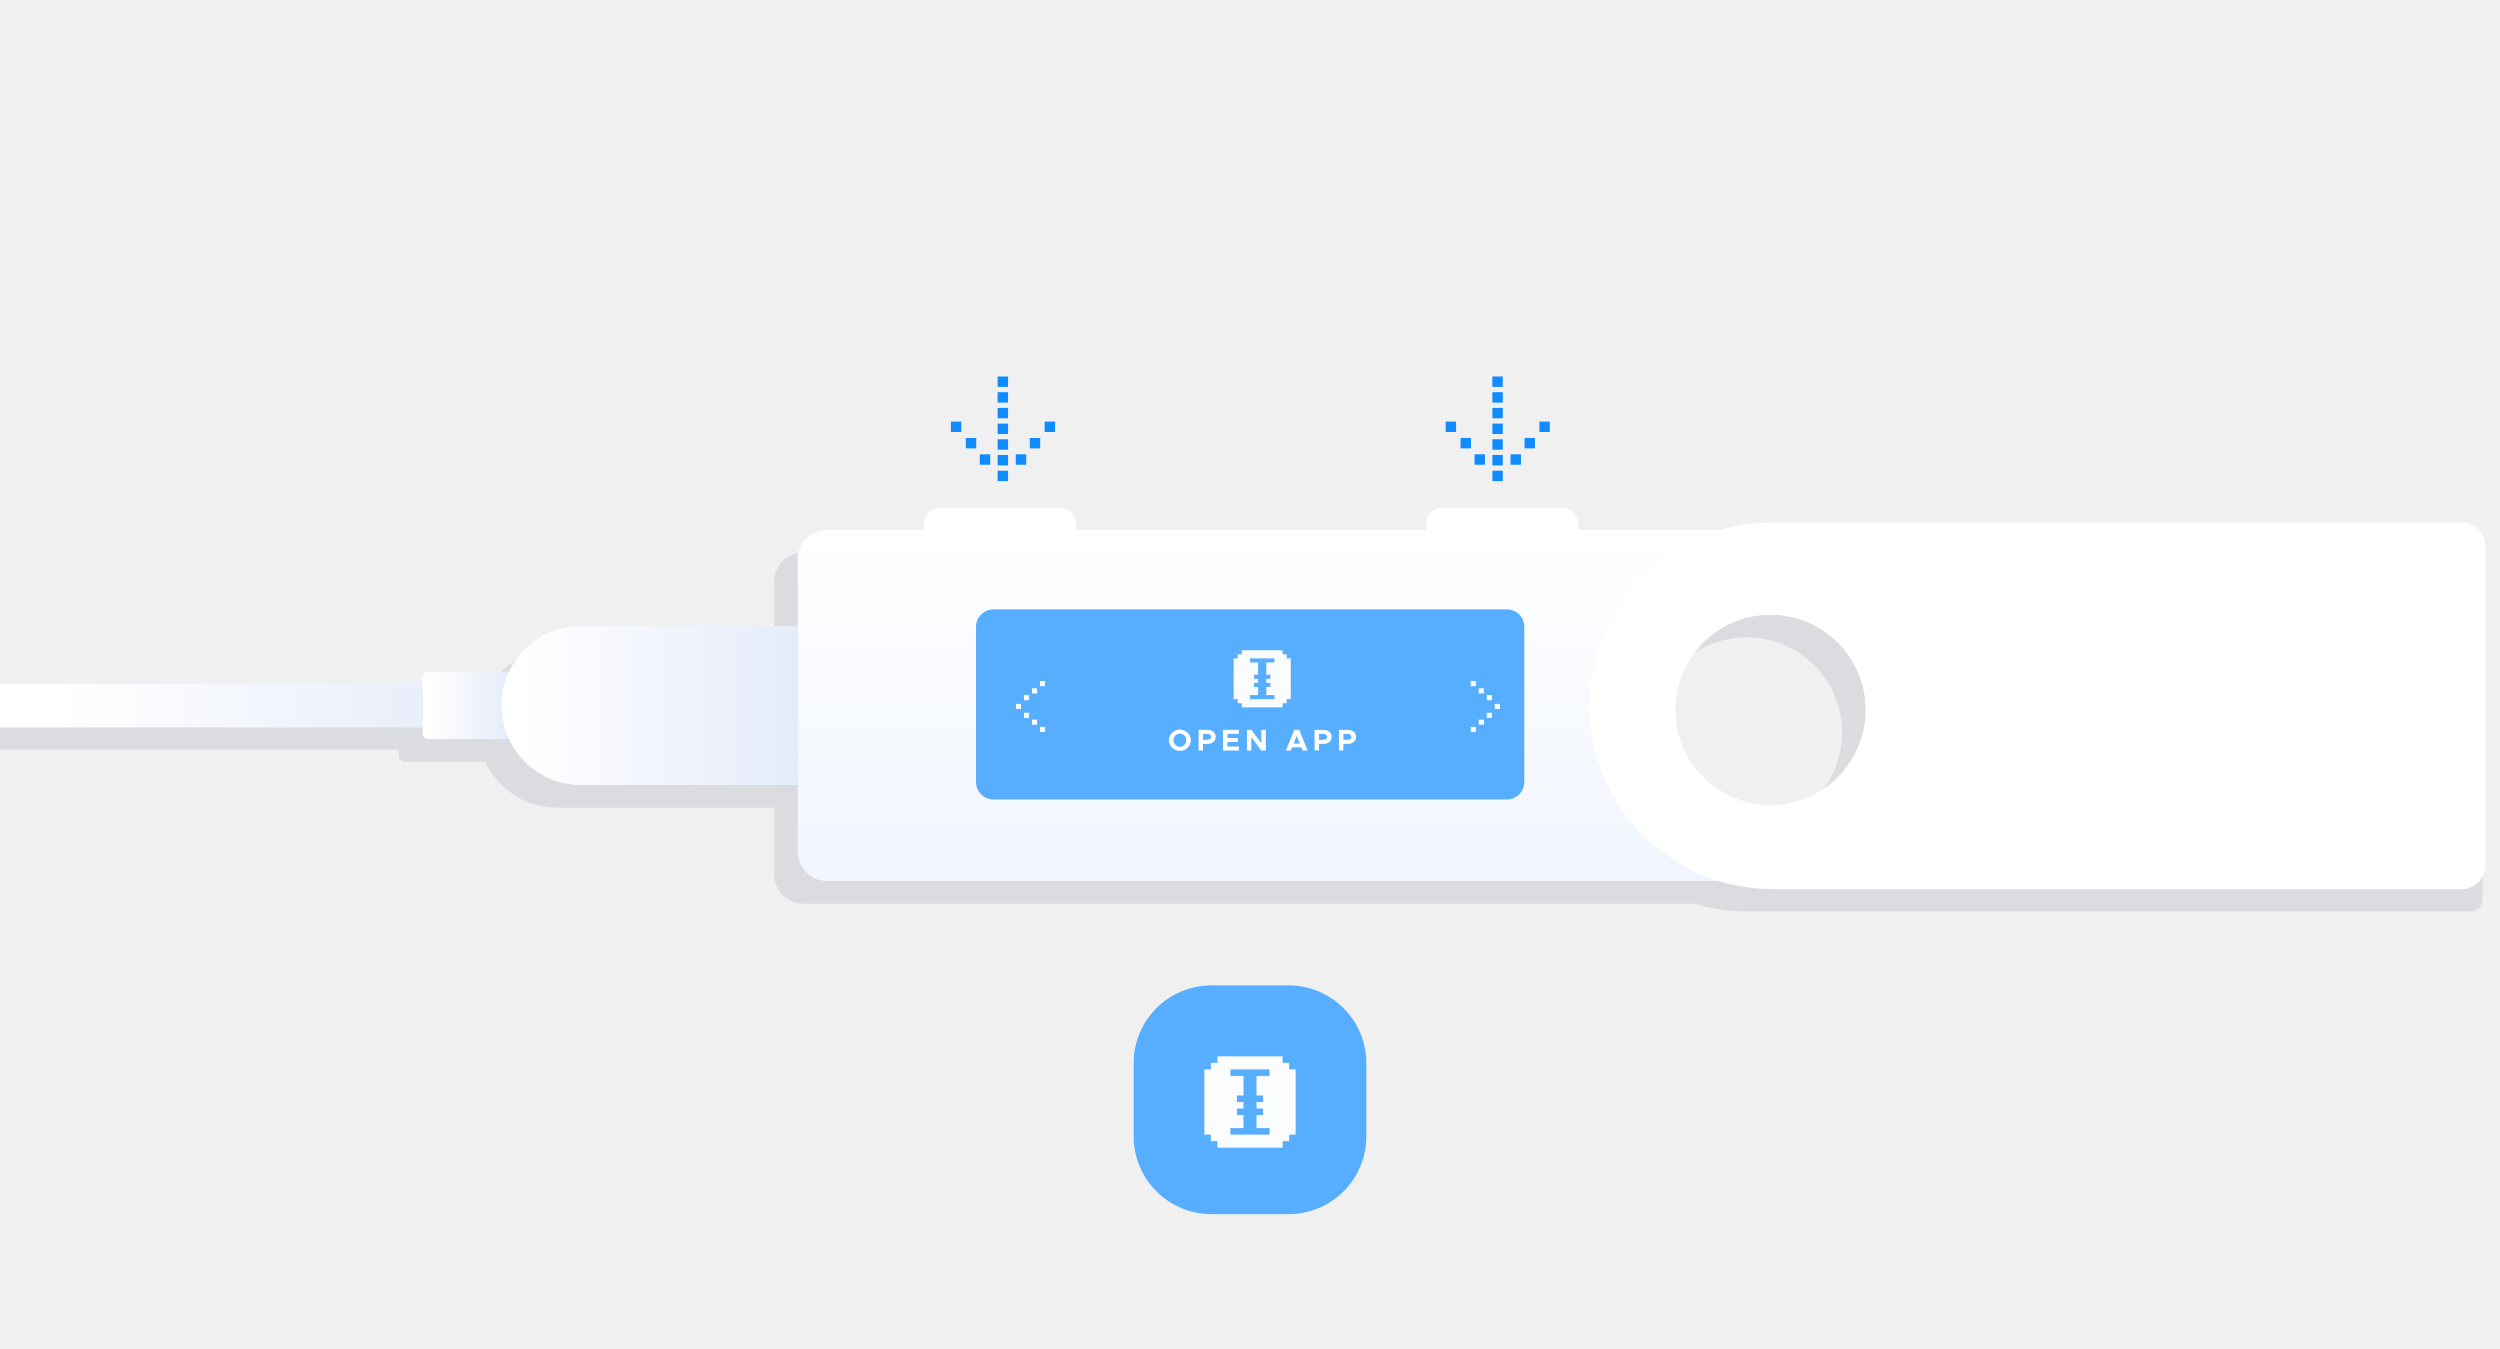
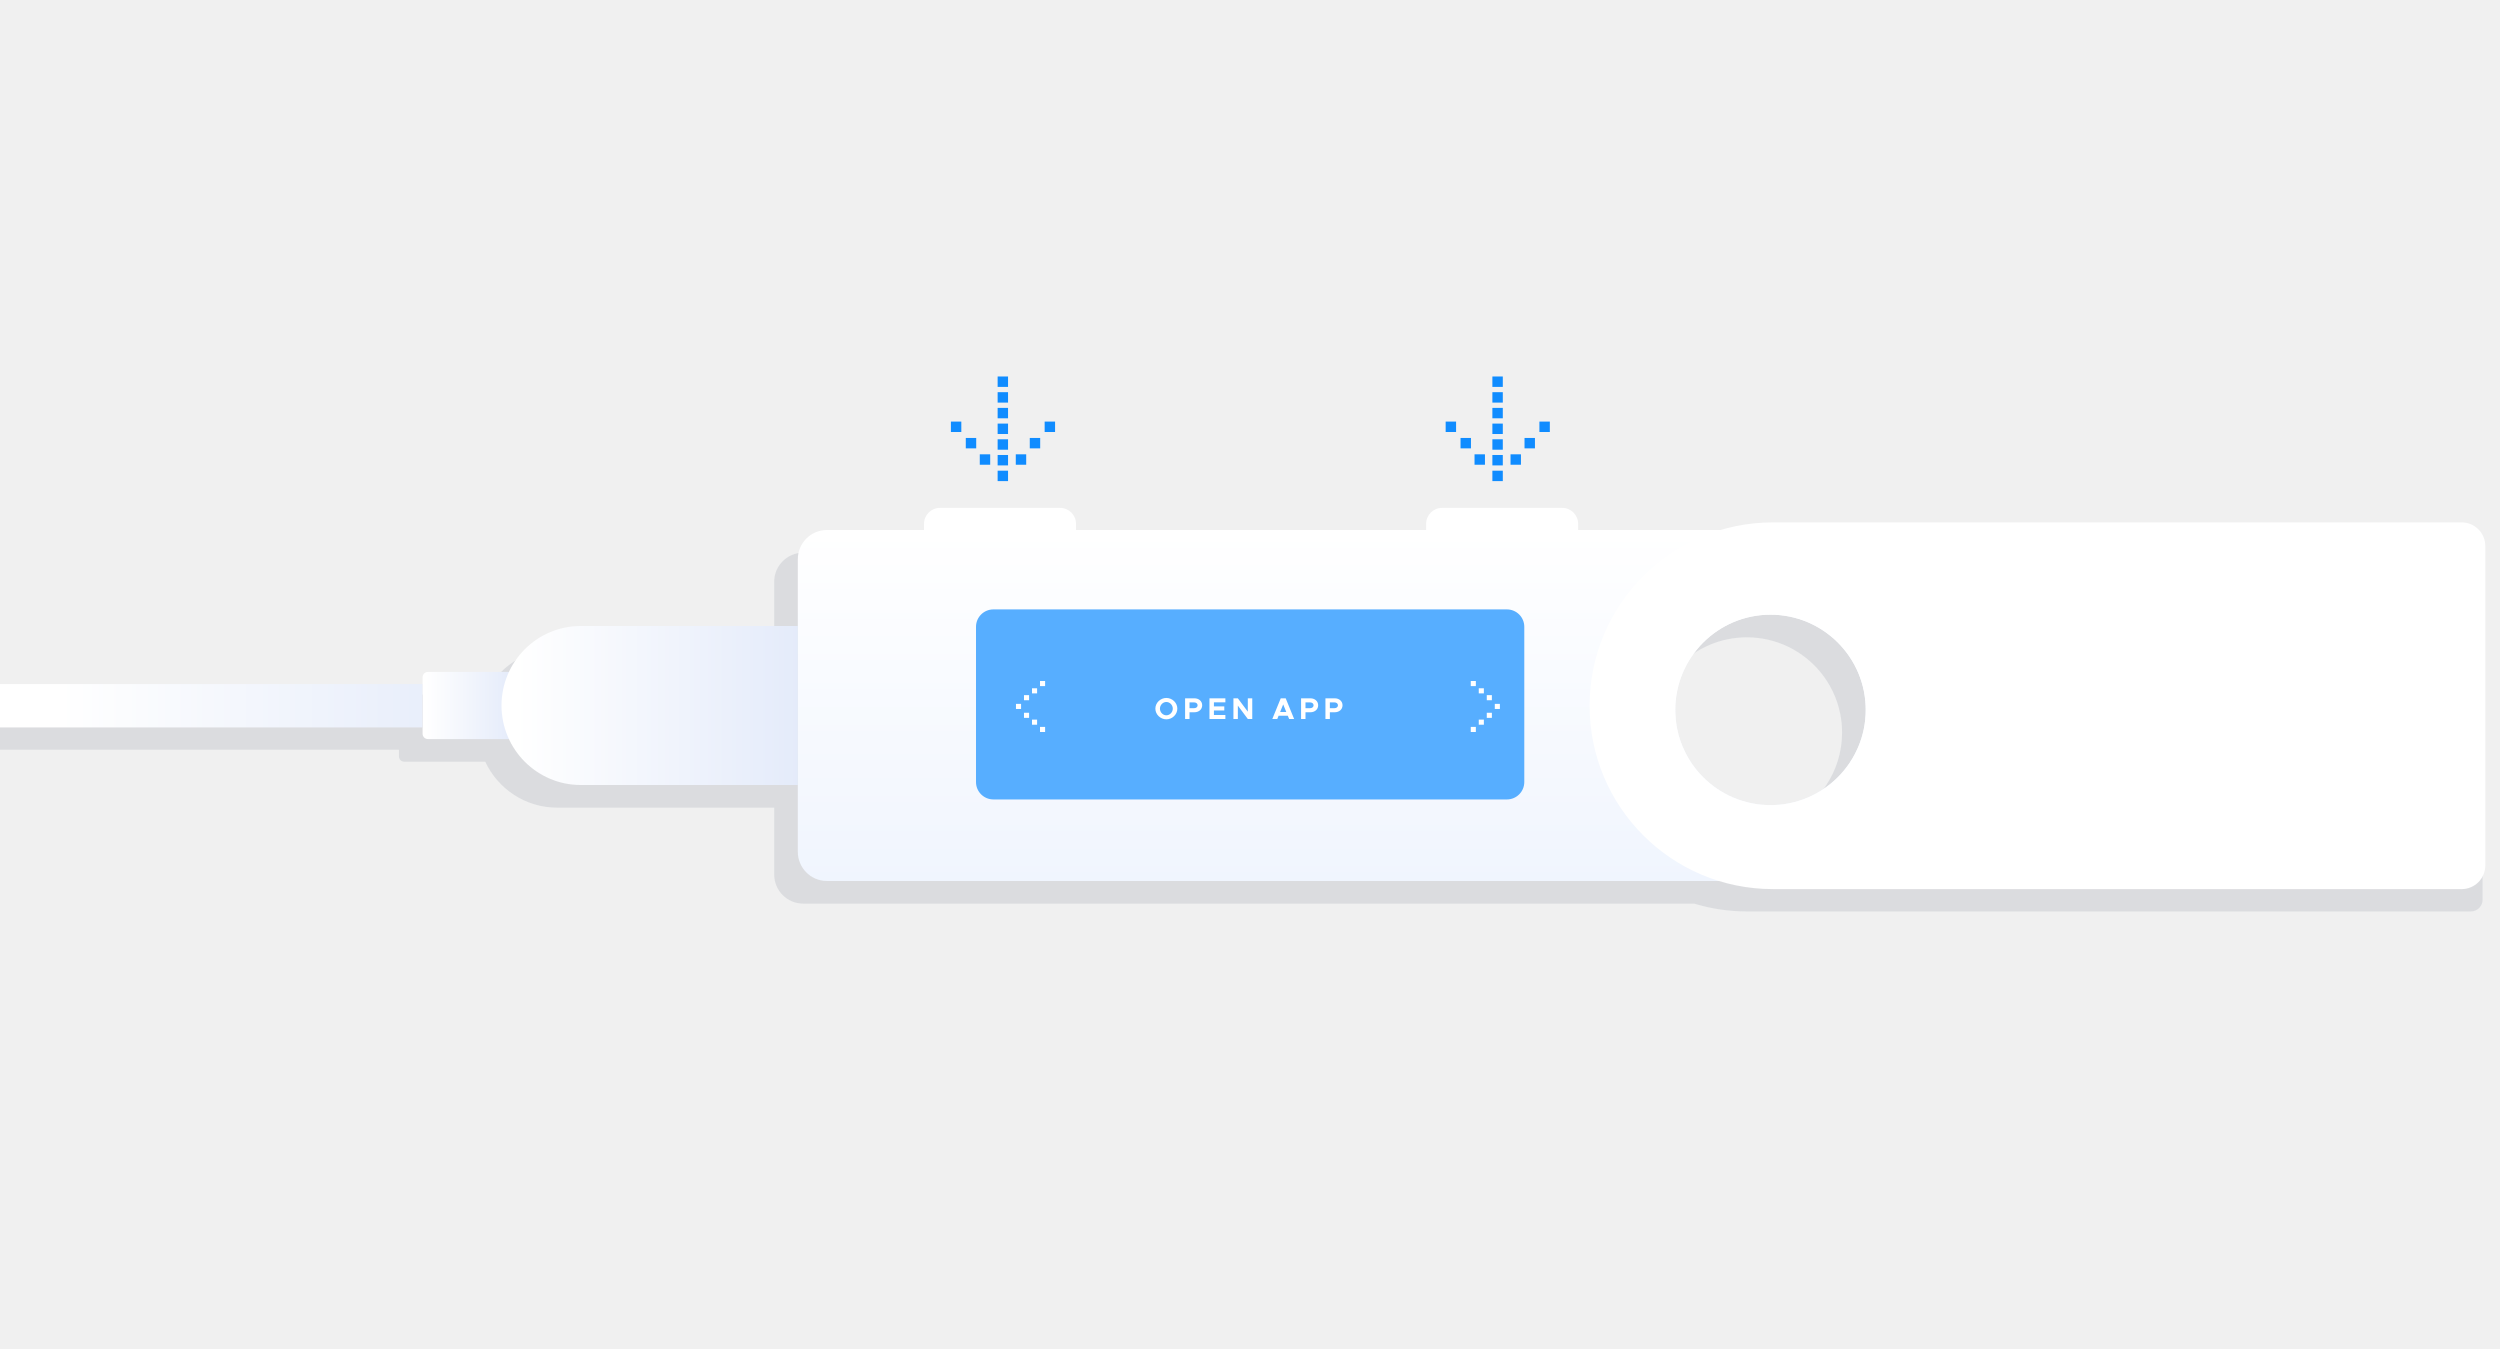
<svg xmlns="http://www.w3.org/2000/svg" width="634" height="342" viewBox="0 0 634 342" fill="none">
-   <g clip-path="url(#clip0)">
-     <path opacity="0.1" fill-rule="evenodd" clip-rule="evenodd" d="M629.592 141.174C629.592 139.517 628.249 138.174 626.592 138.174L443.139 138.174C438.45 138.174 433.924 138.868 429.656 140.159H394.213V138.572C394.213 136.35 392.411 134.549 390.189 134.549H359.694C357.472 134.549 355.67 136.35 355.67 138.572V140.159H266.876V138.572C266.876 136.35 265.074 134.549 262.852 134.549H232.357C230.135 134.549 228.333 136.35 228.333 138.572V140.159H203.711C199.637 140.159 196.334 143.462 196.334 147.536V164.499H141.298C133.224 164.499 126.261 169.279 123.058 176.156C123.025 176.154 122.992 176.153 122.958 176.153H102.513C101.772 176.153 101.172 176.753 101.172 177.494L101.172 179.192H-4.35V190.131H101.172L101.172 191.83C101.172 192.571 101.772 193.171 102.513 193.171H122.958C122.975 193.171 122.992 193.171 123.008 193.17C123.025 193.17 123.042 193.169 123.058 193.167C126.261 200.044 133.224 204.824 141.298 204.824H196.334V221.787C196.334 225.861 199.637 229.164 203.711 229.164H429.659C433.925 230.455 438.451 231.149 443.139 231.149L626.592 231.149C628.249 231.149 629.592 229.805 629.592 228.149V141.174ZM463.026 199.279C465.63 195.425 467.151 190.778 467.151 185.777C467.151 184.109 466.982 182.482 466.66 180.91C465.862 177.008 464.123 173.449 461.69 170.481C457.261 165.076 450.534 161.627 443.001 161.627C436.332 161.627 430.294 164.33 425.924 168.7C421.554 173.07 418.851 179.107 418.851 185.776C418.851 191.286 420.695 196.364 423.801 200.428C428.214 206.201 435.172 209.926 443.001 209.926C451.336 209.926 458.686 205.703 463.026 199.279Z" fill="#1B2D4B" />
-     <path d="M130.3 171.745C130.3 171.005 129.699 170.404 128.959 170.404H108.513C107.772 170.404 107.172 171.005 107.172 171.745V186.081C107.172 186.822 107.772 187.423 108.513 187.423H128.959C129.699 187.423 130.3 186.822 130.3 186.081V171.745Z" fill="url(#paint0_linear)" />
-     <path d="M202.334 158.751H147.298C136.188 158.751 127.181 167.803 127.181 178.913C127.181 190.024 136.188 199.076 147.298 199.076H202.334V158.751Z" fill="url(#paint1_linear)" />
-     <path d="M-4.35 173.476H107.126V184.476H-4.35V173.476Z" fill="url(#paint2_linear)" />
+   <mask id="mask0_1_85" style="mask-type:luminance" maskUnits="userSpaceOnUse" x="0" y="0" width="634" height="342">
+     <path d="M634 0.8H0V341.8H634V0.8Z" fill="white" />
+   </mask>
+   <g mask="url(#mask0_1_85)">
+     <path opacity="0.1" fill-rule="evenodd" clip-rule="evenodd" d="M629.592 141.174C629.592 139.517 628.249 138.174 626.592 138.174H443.139C438.45 138.174 433.924 138.868 429.656 140.159H394.213V138.572C394.213 136.35 392.411 134.549 390.189 134.549H359.694C357.472 134.549 355.67 136.35 355.67 138.572V140.159H266.876V138.572C266.876 136.35 265.074 134.549 262.852 134.549H232.357C230.135 134.549 228.333 136.35 228.333 138.572V140.159H203.711C199.637 140.159 196.334 143.462 196.334 147.536V164.499H141.298C133.224 164.499 126.261 169.279 123.058 176.156C123.025 176.154 122.992 176.153 122.958 176.153H102.513C101.772 176.153 101.172 176.753 101.172 177.494V179.192H-4.35V190.131H101.172V191.83C101.172 192.571 101.772 193.171 102.513 193.171H122.958C122.975 193.171 122.992 193.171 123.008 193.17C123.025 193.17 123.042 193.169 123.058 193.167C126.261 200.044 133.224 204.824 141.298 204.824H196.334V221.787C196.334 225.861 199.637 229.164 203.711 229.164H429.659C433.925 230.455 438.451 231.149 443.139 231.149H626.592C628.249 231.149 629.592 229.805 629.592 228.149V141.174ZM463.026 199.279C465.63 195.425 467.151 190.778 467.151 185.777C467.151 184.109 466.982 182.482 466.66 180.91C465.862 177.008 464.123 173.449 461.69 170.481C457.261 165.076 450.534 161.627 443.001 161.627C436.332 161.627 430.294 164.33 425.924 168.7C421.554 173.07 418.851 179.107 418.851 185.776C418.851 191.286 420.695 196.364 423.801 200.428C428.214 206.201 435.172 209.926 443.001 209.926C451.336 209.926 458.686 205.703 463.026 199.279Z" fill="#1B2D4B" />
+     <path d="M130.3 171.745C130.3 171.005 129.699 170.404 128.959 170.404H108.513C107.772 170.404 107.172 171.005 107.172 171.745V186.081C107.172 186.822 107.772 187.423 108.513 187.423H128.959C129.699 187.423 130.3 186.822 130.3 186.081V171.745Z" fill="url(#paint0_linear_1_85)" />
+     <path d="M202.334 158.751H147.298C136.188 158.751 127.181 167.803 127.181 178.913C127.181 190.024 136.188 199.076 147.298 199.076H202.334V158.751Z" fill="url(#paint1_linear_1_85)" />
+     <path d="M-4.35 173.476H107.126V184.476H-4.35V173.476Z" fill="url(#paint2_linear_1_85)" />
    <path d="M361.67 134.411H400.212V132.824C400.212 130.602 398.411 128.801 396.189 128.801H365.693C363.471 128.801 361.67 130.602 361.67 132.824V134.411Z" fill="white" />
    <path d="M234.333 134.411H272.875V132.824C272.875 130.602 271.074 128.801 268.852 128.801H238.356C236.134 128.801 234.333 130.602 234.333 132.824V134.411Z" fill="white" />
-     <path fill-rule="evenodd" clip-rule="evenodd" d="M209.71 134.411C205.636 134.411 202.334 137.713 202.334 141.787V216.039C202.334 220.113 205.636 223.415 209.71 223.415H488.217C492.291 223.415 495.593 220.113 495.593 216.039V141.787C495.593 137.713 492.291 134.411 488.217 134.411H209.71ZM449.001 204.178C462.339 204.178 473.151 193.365 473.151 180.028C473.151 166.69 462.339 155.877 449.001 155.877C435.663 155.877 424.851 166.69 424.851 180.028C424.851 193.365 435.663 204.178 449.001 204.178Z" fill="url(#paint3_linear)" />
+     <path fill-rule="evenodd" clip-rule="evenodd" d="M209.71 134.411C205.636 134.411 202.334 137.713 202.334 141.787V216.039C202.334 220.113 205.636 223.415 209.71 223.415H488.217C492.291 223.415 495.593 220.113 495.593 216.039V141.787C495.593 137.713 492.291 134.411 488.217 134.411H209.71ZM449.001 204.178C462.339 204.178 473.151 193.365 473.151 180.028C473.151 166.69 462.339 155.877 449.001 155.877C435.663 155.877 424.851 166.69 424.851 180.028C424.851 193.365 435.663 204.178 449.001 204.178Z" fill="url(#paint3_linear_1_85)" />
    <path fill-rule="evenodd" clip-rule="evenodd" d="M449.625 132.476C423.944 132.476 403.125 153.294 403.125 178.976C403.125 204.657 423.944 225.476 449.625 225.476H624.274C627.587 225.476 630.274 222.789 630.274 219.476V138.476C630.274 135.162 627.587 132.476 624.274 132.476H449.625ZM449.001 204.177C462.339 204.177 473.151 193.365 473.151 180.027C473.151 166.689 462.339 155.877 449.001 155.877C435.663 155.877 424.851 166.689 424.851 180.027C424.851 193.365 435.663 204.177 449.001 204.177Z" fill="white" />
-     <rect x="247.515" y="154.545" width="139.046" height="48.194" rx="4.412" fill="#57AEFF" />
-     <rect x="381.11" y="119.367" width="2.642" height="2.642" transform="rotate(90 381.11 119.367)" fill="#108CFF" />
-     <rect x="381.11" y="115.385" width="2.642" height="2.642" transform="rotate(90 381.11 115.385)" fill="#108CFF" />
-     <rect x="381.11" y="111.404" width="2.642" height="2.642" transform="rotate(90 381.11 111.404)" fill="#108CFF" />
-     <rect x="381.11" y="107.422" width="2.642" height="2.642" transform="rotate(90 381.11 107.422)" fill="#108CFF" />
-     <rect x="381.11" y="103.44" width="2.642" height="2.642" transform="rotate(90 381.11 103.44)" fill="#108CFF" />
-     <rect x="381.11" y="99.458" width="2.642" height="2.642" transform="rotate(90 381.11 99.4583)" fill="#108CFF" />
-     <rect x="381.11" y="95.477" width="2.642" height="2.642" transform="rotate(90 381.11 95.4766)" fill="#108CFF" />
-     <rect x="385.713" y="115.216" width="2.642" height="2.642" transform="rotate(90 385.713 115.216)" fill="#108CFF" />
-     <rect width="2.642" height="2.642" transform="matrix(-4.37114e-08 1 1 4.37114e-08 373.941 115.216)" fill="#108CFF" />
-     <rect x="389.261" y="111.065" width="2.642" height="2.642" transform="rotate(90 389.261 111.065)" fill="#108CFF" />
-     <rect width="2.642" height="2.642" transform="matrix(-4.37114e-08 1 1 4.37114e-08 370.393 111.065)" fill="#108CFF" />
-     <rect x="393.035" y="106.914" width="2.642" height="2.642" transform="rotate(90 393.035 106.914)" fill="#108CFF" />
-     <rect width="2.642" height="2.642" transform="matrix(-4.37114e-08 1 1 4.37114e-08 366.619 106.914)" fill="#108CFF" />
-     <rect x="255.641" y="119.367" width="2.642" height="2.642" transform="rotate(90 255.641 119.367)" fill="#108CFF" />
-     <rect x="255.641" y="115.385" width="2.642" height="2.642" transform="rotate(90 255.641 115.385)" fill="#108CFF" />
-     <rect x="255.641" y="111.404" width="2.642" height="2.642" transform="rotate(90 255.641 111.404)" fill="#108CFF" />
-     <rect x="255.641" y="107.422" width="2.642" height="2.642" transform="rotate(90 255.641 107.422)" fill="#108CFF" />
-     <rect x="255.641" y="103.44" width="2.642" height="2.642" transform="rotate(90 255.641 103.44)" fill="#108CFF" />
-     <rect x="255.641" y="99.458" width="2.642" height="2.642" transform="rotate(90 255.641 99.4583)" fill="#108CFF" />
-     <rect x="255.641" y="95.477" width="2.642" height="2.642" transform="rotate(90 255.641 95.4766)" fill="#108CFF" />
-     <rect x="260.244" y="115.216" width="2.642" height="2.642" transform="rotate(90 260.244 115.216)" fill="#108CFF" />
-     <rect width="2.642" height="2.642" transform="matrix(-4.37114e-08 1 1 4.37114e-08 248.472 115.216)" fill="#108CFF" />
-     <rect x="263.793" y="111.065" width="2.642" height="2.642" transform="rotate(90 263.793 111.065)" fill="#108CFF" />
-     <rect width="2.642" height="2.642" transform="matrix(-4.37114e-08 1 1 4.37114e-08 244.924 111.065)" fill="#108CFF" />
-     <rect x="267.566" y="106.914" width="2.642" height="2.642" transform="rotate(90 267.566 106.914)" fill="#108CFF" />
-     <rect width="2.642" height="2.642" transform="matrix(-4.37114e-08 1 1 4.37114e-08 241.15 106.914)" fill="#108CFF" />
-     <rect x="258.943" y="179.796" width="1.293" height="1.293" transform="rotate(-180 258.943 179.796)" fill="white" />
-     <rect x="260.976" y="182.05" width="1.293" height="1.293" transform="rotate(-180 260.976 182.05)" fill="white" />
-     <rect width="1.293" height="1.293" transform="matrix(-1 -8.74228e-08 -8.74228e-08 1 260.976 176.287)" fill="white" />
-     <rect x="263.008" y="183.787" width="1.293" height="1.293" transform="rotate(-180 263.008 183.787)" fill="white" />
-     <rect width="1.293" height="1.293" transform="matrix(-1 -8.74228e-08 -8.74228e-08 1 263.008 174.55)" fill="white" />
-     <rect x="265.039" y="185.634" width="1.293" height="1.293" transform="rotate(-180 265.039 185.634)" fill="white" />
-     <rect width="1.293" height="1.293" transform="matrix(-1 -8.74228e-08 -8.74228e-08 1 265.04 172.703)" fill="white" />
-     <rect width="1.293" height="1.293" transform="matrix(1 -8.74228e-08 -8.74228e-08 -1 379.078 179.796)" fill="white" />
-     <rect width="1.293" height="1.293" transform="matrix(1 -8.74228e-08 -8.74228e-08 -1 377.046 182.05)" fill="white" />
-     <rect x="377.046" y="176.287" width="1.293" height="1.293" fill="white" />
-     <rect width="1.293" height="1.293" transform="matrix(1 -8.74228e-08 -8.74228e-08 -1 375.014 183.787)" fill="white" />
-     <rect x="375.014" y="174.55" width="1.293" height="1.293" fill="white" />
-     <rect width="1.293" height="1.293" transform="matrix(1 -8.74228e-08 -8.74228e-08 -1 372.982 185.634)" fill="white" />
-     <rect x="372.982" y="172.703" width="1.293" height="1.293" fill="white" />
-     <path d="M299.21 190.432C300.728 190.432 301.995 189.189 301.995 187.716C301.995 186.244 300.728 185.008 299.21 185.008C297.708 185.008 296.426 186.244 296.426 187.716C296.426 189.189 297.708 190.432 299.21 190.432ZM299.21 189.41C298.333 189.41 297.586 188.632 297.586 187.716C297.586 186.809 298.333 186.03 299.21 186.03C300.095 186.03 300.843 186.809 300.843 187.716C300.843 188.632 300.095 189.41 299.21 189.41ZM303.967 190.34H305.088V188.639H306.324C307.461 188.639 308.3 187.907 308.3 186.87C308.3 185.832 307.461 185.1 306.324 185.1H303.967V190.34ZM305.088 187.61V186.13H306.202C306.759 186.13 307.14 186.42 307.14 186.87C307.14 187.32 306.759 187.61 306.202 187.61H305.088ZM314.182 186.114V185.1H310.147V190.34H314.182V189.326H311.276V188.174H313.908V187.159H311.276V186.114H314.182ZM316.224 190.34H317.345V186.954L319.87 190.34H320.999V185.1H319.87V188.487L317.345 185.1H316.224V190.34ZM330.349 190.34H331.616L329.48 185.1H328.221L326.085 190.34H327.344L327.679 189.517H330.014L330.349 190.34ZM328.068 188.563L328.846 186.648L329.625 188.563H328.068ZM333.377 190.34H334.499V188.639H335.735C336.871 188.639 337.71 187.907 337.71 186.87C337.71 185.832 336.871 185.1 335.735 185.1H333.377V190.34ZM334.499 187.61V186.13H335.613C336.169 186.13 336.551 186.42 336.551 186.87C336.551 187.32 336.169 187.61 335.613 187.61H334.499ZM339.558 190.34H340.679V188.639H341.915C343.051 188.639 343.89 187.907 343.89 186.87C343.89 185.832 343.051 185.1 341.915 185.1H339.558V190.34ZM340.679 187.61V186.13H341.793C342.35 186.13 342.731 186.42 342.731 186.87C342.731 187.32 342.35 187.61 341.793 187.61H340.679Z" fill="white" />
-     <path fill-rule="evenodd" clip-rule="evenodd" d="M314.922 164.901V165.936H313.887V166.97H312.853V177.315H313.887V178.35H314.922V179.384H325.267V178.35H326.301V177.315H327.336V166.97H326.301V165.936H325.267V164.901H314.922ZM323.197 168.005V166.97H316.99V168.005H319.059V171.108H318.025V172.143H319.059V173.177H318.025V174.212H319.059V176.281H316.99V177.315H323.197V176.281H321.128V174.212H322.163V173.177H321.128V172.143H322.163V171.108H321.128V168.005L323.197 168.005Z" fill="#FAFCFE" />
-     <rect x="287.5" y="249.901" width="59" height="58" rx="19.709" fill="#57AEFF" />
-     <path fill-rule="evenodd" clip-rule="evenodd" d="M308.73 267.893V269.547H307.076V271.2H305.423V287.74H307.076V289.394H308.73V291.048H325.27V289.394H326.924V287.74H328.577V271.2H326.924V269.547H325.27V267.893H308.73ZM321.962 272.854V271.2H312.038V272.854H315.346V277.816H313.692V279.47H315.346V281.124H313.692V282.777H315.346V286.085H312.038V287.739H321.962V286.085H318.654V282.777H320.308V281.124H318.654V279.47H320.308V277.816H318.654V272.854L321.962 272.854Z" fill="#FAFCFE" />
+     <path d="M382.149 154.545H251.927C249.49 154.545 247.515 156.52 247.515 158.957V198.327C247.515 200.764 249.49 202.739 251.927 202.739H382.149C384.586 202.739 386.561 200.764 386.561 198.327V158.957C386.561 156.52 384.586 154.545 382.149 154.545Z" fill="#57AEFF" />
+     <path d="M381.11 122.009V119.367H378.468V122.009H381.11Z" fill="#108CFF" />
+     <path d="M381.11 118.027V115.385H378.468V118.027H381.11Z" fill="#108CFF" />
+     <path d="M381.11 114.046V111.404H378.468V114.046H381.11Z" fill="#108CFF" />
+     <path d="M381.11 110.064V107.422H378.468V110.064H381.11Z" fill="#108CFF" />
+     <path d="M381.11 106.082V103.44H378.468V106.082H381.11Z" fill="#108CFF" />
+     <path d="M381.11 102.1V99.458H378.468V102.1H381.11Z" fill="#108CFF" />
+     <path d="M381.11 98.118V95.477H378.468V98.118H381.11Z" fill="#108CFF" />
+     <path d="M385.713 117.858V115.216H383.071V117.858H385.713Z" fill="#108CFF" />
+     <path d="M373.941 117.858L373.941 115.216L376.583 115.216L376.583 117.858L373.941 117.858Z" fill="#108CFF" />
+     <path d="M389.261 113.707V111.065H386.619V113.707H389.261Z" fill="#108CFF" />
+     <path d="M370.393 113.707L370.393 111.065L373.035 111.065L373.035 113.707L370.393 113.707Z" fill="#108CFF" />
+     <path d="M393.035 109.556V106.914H390.393V109.556H393.035Z" fill="#108CFF" />
+     <path d="M366.619 109.556L366.619 106.914L369.261 106.914L369.261 109.556L366.619 109.556Z" fill="#108CFF" />
+     <path d="M255.641 122.009V119.367H252.999V122.009H255.641Z" fill="#108CFF" />
+     <path d="M255.641 118.027V115.385H252.999V118.027H255.641Z" fill="#108CFF" />
+     <path d="M255.641 114.046V111.404H252.999V114.046H255.641Z" fill="#108CFF" />
+     <path d="M255.641 110.064V107.422H252.999V110.064H255.641Z" fill="#108CFF" />
+     <path d="M255.641 106.082V103.44H252.999V106.082H255.641Z" fill="#108CFF" />
+     <path d="M255.641 102.1V99.458H252.999V102.1H255.641Z" fill="#108CFF" />
+     <path d="M255.641 98.118V95.477H252.999V98.118H255.641Z" fill="#108CFF" />
+     <path d="M260.244 117.858V115.216H257.602V117.858H260.244Z" fill="#108CFF" />
+     <path d="M248.472 117.858L248.472 115.216L251.114 115.216L251.114 117.858L248.472 117.858Z" fill="#108CFF" />
+     <path d="M263.793 113.707V111.065H261.151V113.707H263.793Z" fill="#108CFF" />
+     <path d="M244.924 113.707L244.924 111.065L247.566 111.065L247.566 113.707L244.924 113.707Z" fill="#108CFF" />
+     <path d="M267.566 109.556V106.914H264.924V109.556H267.566Z" fill="#108CFF" />
+     <path d="M241.15 109.556L241.15 106.914L243.792 106.914L243.792 109.556L241.15 109.556Z" fill="#108CFF" />
+     <path d="M257.65 179.796H258.943V178.503H257.65V179.796Z" fill="white" />
+     <path d="M259.683 182.05H260.976V180.757H259.683V182.05Z" fill="white" />
+     <path d="M259.683 176.287L260.976 176.287L260.976 177.58L259.683 177.58L259.683 176.287Z" fill="white" />
+     <path d="M261.715 183.787H263.008V182.494H261.715V183.787Z" fill="white" />
+     <path d="M261.715 174.55L263.008 174.55L263.008 175.843L261.715 175.843L261.715 174.55Z" fill="white" />
+     <path d="M263.746 185.634H265.039V184.341H263.746V185.634Z" fill="white" />
+     <path d="M263.747 172.703L265.04 172.703L265.04 173.996L263.747 173.996L263.747 172.703Z" fill="white" />
+     <path d="M380.371 179.796L379.078 179.796L379.078 178.503L380.371 178.503L380.371 179.796Z" fill="white" />
+     <path d="M378.339 182.05L377.046 182.05L377.046 180.757L378.339 180.757L378.339 182.05Z" fill="white" />
+     <path d="M378.339 176.287H377.046V177.58H378.339V176.287Z" fill="white" />
+     <path d="M376.307 183.787L375.014 183.787L375.014 182.494L376.307 182.494L376.307 183.787Z" fill="white" />
+     <path d="M376.307 174.55H375.014V175.843H376.307V174.55Z" fill="white" />
+     <path d="M374.275 185.634L372.982 185.634L372.982 184.341L374.275 184.341L374.275 185.634Z" fill="white" />
+     <path d="M374.275 172.703H372.982V173.996H374.275V172.703Z" fill="white" />
+     <path d="M295.784 182.424C297.302 182.424 298.569 181.181 298.569 179.708C298.569 178.236 297.302 177 295.784 177C294.282 177 293 178.236 293 179.708C293 181.181 294.282 182.424 295.784 182.424ZM295.784 181.402C294.907 181.402 294.16 180.624 294.16 179.708C294.16 178.801 294.907 178.022 295.784 178.022C296.669 178.022 297.417 178.801 297.417 179.708C297.417 180.624 296.669 181.402 295.784 181.402ZM300.541 182.332H301.662V180.631H302.898C304.035 180.631 304.874 179.899 304.874 178.862C304.874 177.824 304.035 177.092 302.898 177.092H300.541V182.332ZM301.662 179.602V178.122H302.776C303.333 178.122 303.714 178.412 303.714 178.862C303.714 179.312 303.333 179.602 302.776 179.602H301.662ZM310.756 178.106V177.092H306.721V182.332H310.756V181.318H307.85V180.166H310.482V179.151H307.85V178.106H310.756ZM312.798 182.332H313.919V178.946L316.444 182.332H317.573V177.092H316.444V180.479L313.919 177.092H312.798V182.332ZM326.923 182.332H328.19L326.054 177.092H324.795L322.659 182.332H323.918L324.253 181.509H326.588L326.923 182.332ZM324.642 180.555L325.42 178.64L326.199 180.555H324.642ZM329.951 182.332H331.073V180.631H332.309C333.445 180.631 334.284 179.899 334.284 178.862C334.284 177.824 333.445 177.092 332.309 177.092H329.951V182.332ZM331.073 179.602V178.122H332.187C332.743 178.122 333.125 178.412 333.125 178.862C333.125 179.312 332.743 179.602 332.187 179.602H331.073ZM336.132 182.332H337.253V180.631H338.489C339.625 180.631 340.464 179.899 340.464 178.862C340.464 177.824 339.625 177.092 338.489 177.092H336.132V182.332ZM337.253 179.602V178.122H338.367C338.924 178.122 339.305 178.412 339.305 178.862C339.305 179.312 338.924 179.602 338.367 179.602H337.253Z" fill="white" />
  </g>
  <defs>
-     <linearGradient id="paint0_linear" x1="108.003" y1="177.742" x2="130.051" y2="177.742" gradientUnits="userSpaceOnUse">
+     <linearGradient id="paint0_linear_1_85" x1="108.003" y1="177.742" x2="130.051" y2="177.742" gradientUnits="userSpaceOnUse">
      <stop stop-color="white" />
      <stop offset="1" stop-color="#E4EBFA" />
    </linearGradient>
-     <linearGradient id="paint1_linear" x1="130.799" y1="181.479" x2="202.922" y2="181.479" gradientUnits="userSpaceOnUse">
+     <linearGradient id="paint1_linear_1_85" x1="130.799" y1="181.479" x2="202.922" y2="181.479" gradientUnits="userSpaceOnUse">
      <stop stop-color="white" />
      <stop offset="1" stop-color="#E4EBFA" />
    </linearGradient>
-     <linearGradient id="paint2_linear" x1="14.888" y1="173.476" x2="126.605" y2="173.476" gradientUnits="userSpaceOnUse">
+     <linearGradient id="paint2_linear_1_85" x1="14.888" y1="173.476" x2="126.605" y2="173.476" gradientUnits="userSpaceOnUse">
      <stop stop-color="white" />
      <stop offset="1" stop-color="#E4EBFA" />
    </linearGradient>
-     <linearGradient id="paint3_linear" x1="348.964" y1="134.411" x2="348.964" y2="224.224" gradientUnits="userSpaceOnUse">
+     <linearGradient id="paint3_linear_1_85" x1="348.964" y1="134.411" x2="348.964" y2="224.224" gradientUnits="userSpaceOnUse">
      <stop stop-color="white" />
      <stop offset="1" stop-color="#F0F5FE" />
    </linearGradient>
-     <clipPath id="clip0">
-       <rect width="634" height="341" fill="white" transform="translate(0 0.799805)" />
-     </clipPath>
  </defs>
</svg>
